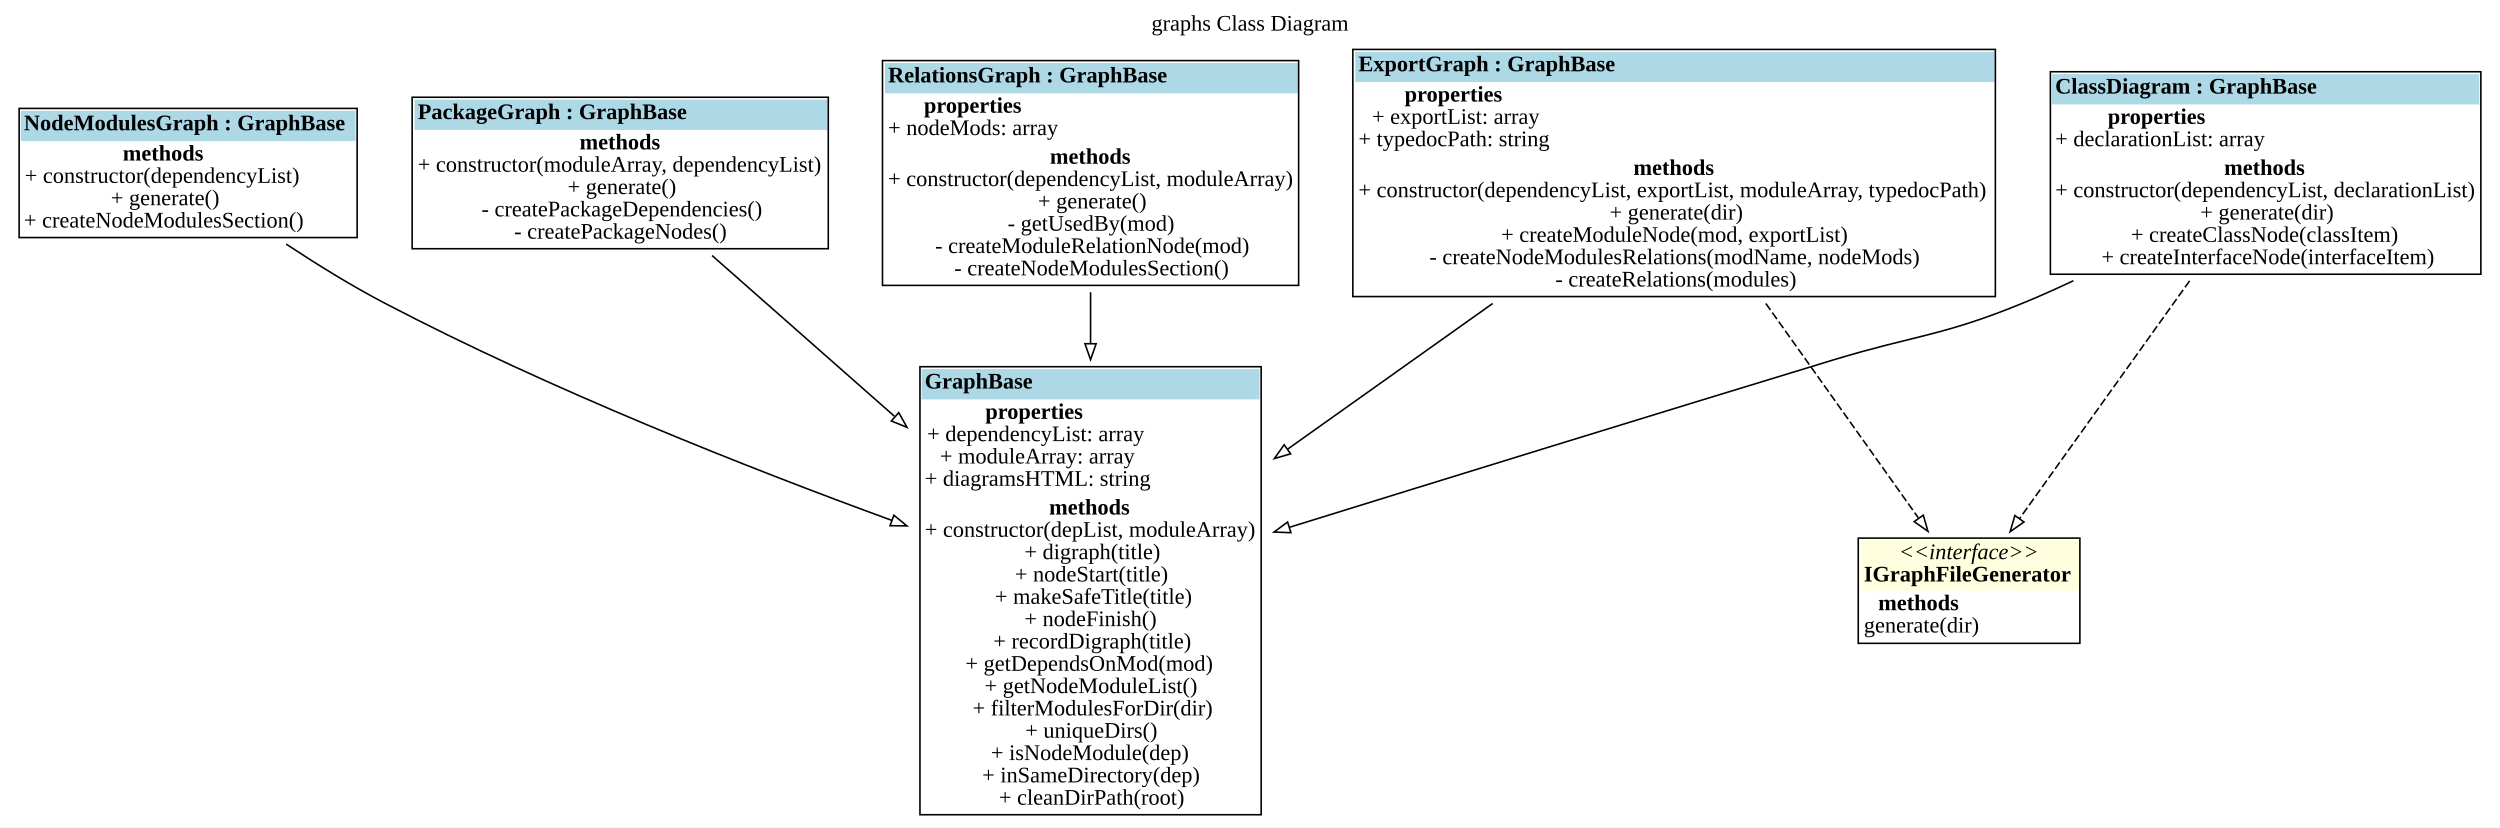
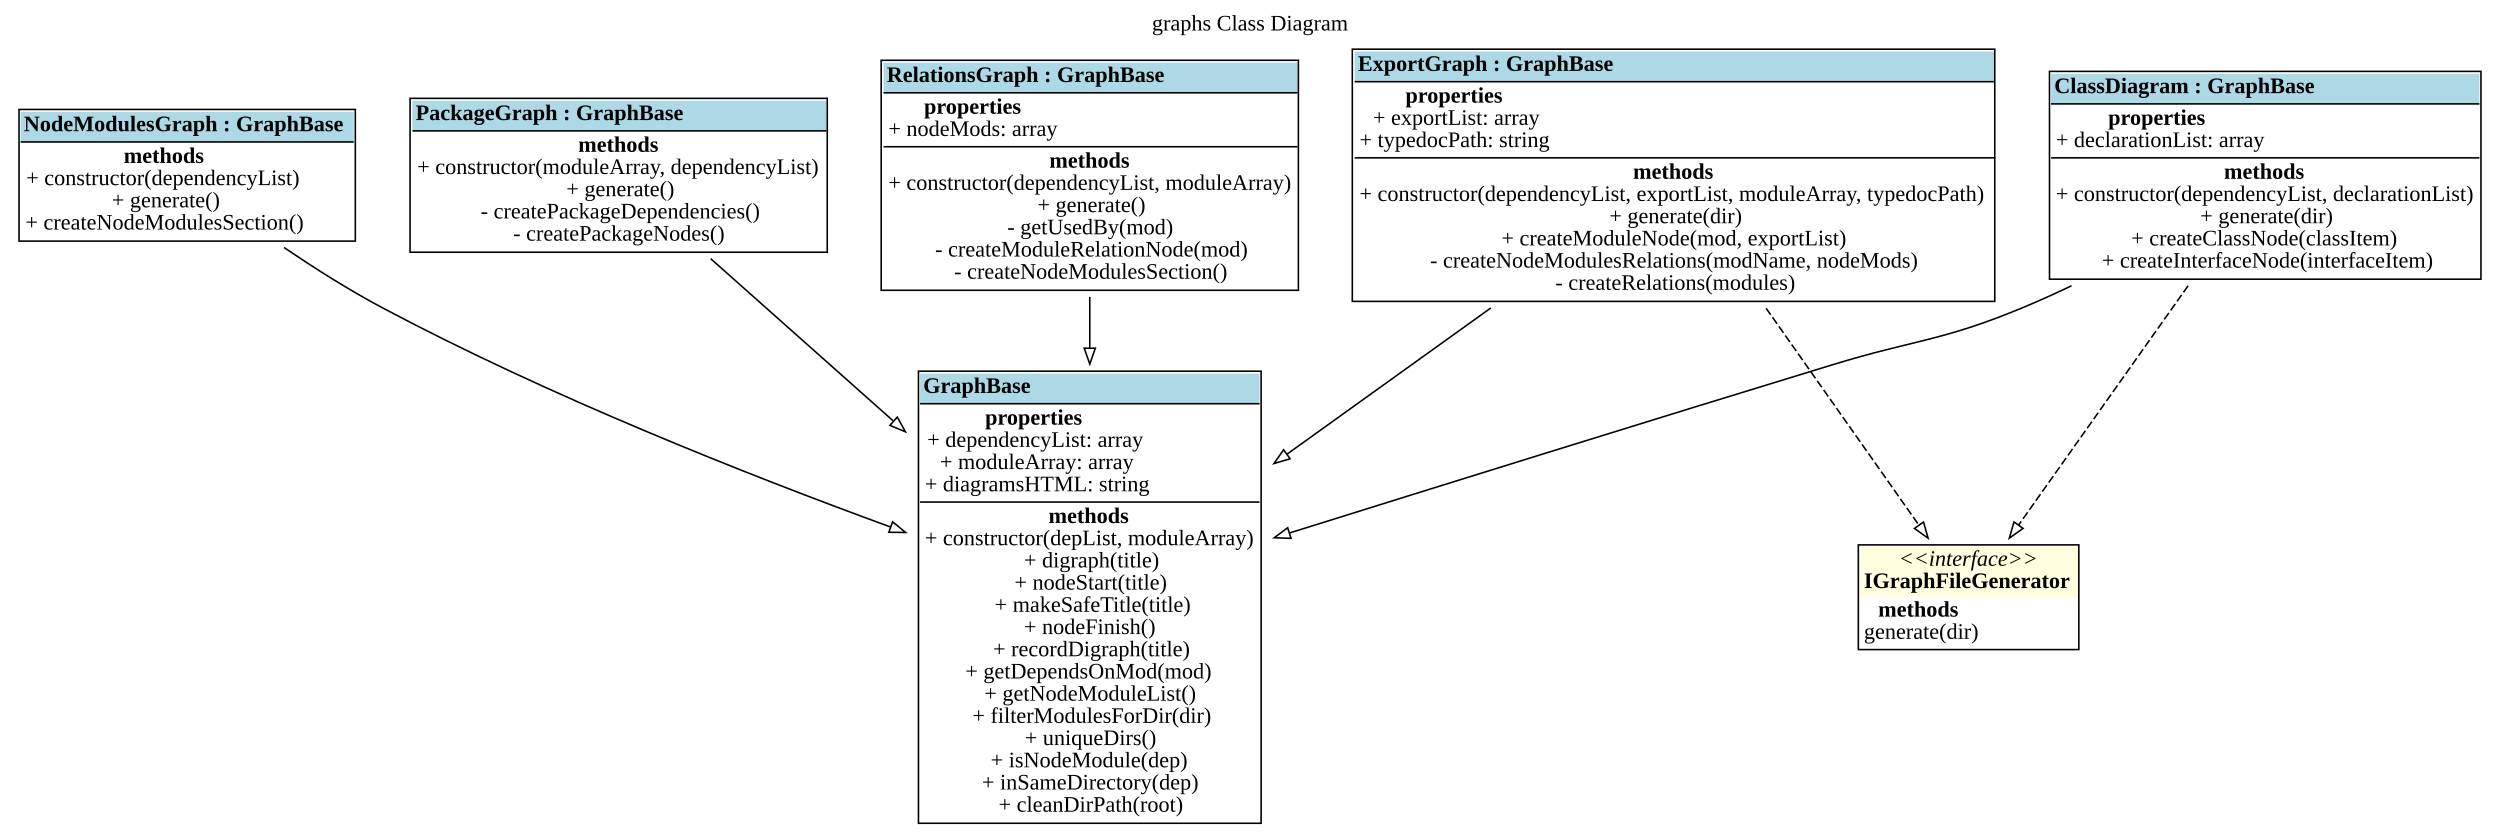
- <svg xmlns="http://www.w3.org/2000/svg" width="1568pt" height="519pt" viewBox="0.00 0.00 1568.00 519.00">
-   <g id="graph0" class="graph" transform="scale(1 1) rotate(0) translate(4 515)">
-     <polygon fill="white" stroke="transparent" points="-4,4 -4,-515 1564,-515 1564,4 -4,4" />
-     <text text-anchor="middle" x="780" y="-495.8" font-family="Times New Roman,serif" font-size="14.00">graphs Class Diagram</text>
+ <svg xmlns="http://www.w3.org/2000/svg" width="1576pt" height="527pt" viewBox="0.00 0.00 1576.00 527.00">
+   <g id="graph0" class="graph" transform="scale(1 1) rotate(0) translate(4 523)">
+     <polygon fill="white" stroke="transparent" points="-4,4 -4,-523 1572,-523 1572,4 -4,4" />
+     <text text-anchor="middle" x="784" y="-503.8" font-family="Times New Roman,serif" font-size="14.00">graphs Class Diagram</text>
    <g id="node1" class="node">
-       <polygon fill="lightblue" stroke="transparent" points="1283,-449.5 1283,-468.5 1551,-468.5 1551,-449.5 1283,-449.5" />
-       <text text-anchor="start" x="1285" y="-456.3" font-family="Times New Roman,serif" font-weight="bold" font-size="14.00">ClassDiagram : GraphBase</text>
-       <text text-anchor="start" x="1318" y="-437.3" font-family="Times New Roman,serif" font-weight="bold" font-size="14.00">properties</text>
-       <text text-anchor="start" x="1285" y="-423.3" font-family="Times New Roman,serif" font-size="14.00">+ declarationList: array</text>
-       <text text-anchor="start" x="1391" y="-405.3" font-family="Times New Roman,serif" font-weight="bold" font-size="14.00">methods</text>
-       <text text-anchor="start" x="1285" y="-391.3" font-family="Times New Roman,serif" font-size="14.00">+ constructor(dependencyList, declarationList)</text>
-       <text text-anchor="start" x="1376" y="-377.3" font-family="Times New Roman,serif" font-size="14.00">+ generate(dir)</text>
-       <text text-anchor="start" x="1332.5" y="-363.3" font-family="Times New Roman,serif" font-size="14.00">+ createClassNode(classItem)</text>
-       <text text-anchor="start" x="1314" y="-349.3" font-family="Times New Roman,serif" font-size="14.00">+ createInterfaceNode(interfaceItem)</text>
-       <polygon fill="none" stroke="black" points="1282,-343 1282,-470 1552,-470 1552,-343 1282,-343" />
+       <polygon fill="lightblue" stroke="transparent" points="1289,-457.5 1289,-476.5 1559,-476.5 1559,-457.5 1289,-457.5" />
+       <text text-anchor="start" x="1291" y="-464.3" font-family="Times New Roman,serif" font-weight="bold" font-size="14.00">ClassDiagram : GraphBase</text>
+       <polyline fill="none" stroke="black" points="1559,-457.5 1289,-457.5 " />
+       <text text-anchor="start" x="1325" y="-444.3" font-family="Times New Roman,serif" font-weight="bold" font-size="14.00">properties</text>
+       <text text-anchor="start" x="1292" y="-430.3" font-family="Times New Roman,serif" font-size="14.00">+ declarationList: array</text>
+       <polyline fill="none" stroke="black" points="1559,-423.5 1289,-423.5 " />
+       <text text-anchor="start" x="1398" y="-410.3" font-family="Times New Roman,serif" font-weight="bold" font-size="14.00">methods</text>
+       <text text-anchor="start" x="1292" y="-396.3" font-family="Times New Roman,serif" font-size="14.00">+ constructor(dependencyList, declarationList)</text>
+       <text text-anchor="start" x="1383" y="-382.3" font-family="Times New Roman,serif" font-size="14.00">+ generate(dir)</text>
+       <text text-anchor="start" x="1339.5" y="-368.3" font-family="Times New Roman,serif" font-size="14.00">+ createClassNode(classItem)</text>
+       <text text-anchor="start" x="1321" y="-354.3" font-family="Times New Roman,serif" font-size="14.00">+ createInterfaceNode(interfaceItem)</text>
+       <polygon fill="none" stroke="black" points="1288,-347 1288,-478 1560,-478 1560,-347 1288,-347" />
    </g>
    <g id="node2" class="node">
-       <polygon fill="lightblue" stroke="transparent" points="574,-264.5 574,-283.5 786,-283.5 786,-264.5 574,-264.5" />
-       <text text-anchor="start" x="576" y="-271.3" font-family="Times New Roman,serif" font-weight="bold" font-size="14.00">GraphBase</text>
-       <text text-anchor="start" x="614" y="-252.3" font-family="Times New Roman,serif" font-weight="bold" font-size="14.00">properties</text>
-       <text text-anchor="start" x="577.5" y="-238.3" font-family="Times New Roman,serif" font-size="14.00">+ dependencyList: array</text>
-       <text text-anchor="start" x="585.5" y="-224.3" font-family="Times New Roman,serif" font-size="14.00">+ moduleArray: array</text>
-       <text text-anchor="start" x="576" y="-210.3" font-family="Times New Roman,serif" font-size="14.00">+ diagramsHTML: string</text>
-       <text text-anchor="start" x="654" y="-192.3" font-family="Times New Roman,serif" font-weight="bold" font-size="14.00">methods</text>
-       <text text-anchor="start" x="576" y="-178.3" font-family="Times New Roman,serif" font-size="14.00">+ constructor(depList, moduleArray)</text>
-       <text text-anchor="start" x="638.5" y="-164.3" font-family="Times New Roman,serif" font-size="14.00">+ digraph(title)</text>
-       <text text-anchor="start" x="632.5" y="-150.3" font-family="Times New Roman,serif" font-size="14.00">+ nodeStart(title)</text>
-       <text text-anchor="start" x="620" y="-136.3" font-family="Times New Roman,serif" font-size="14.00">+ makeSafeTitle(title)</text>
-       <text text-anchor="start" x="638.5" y="-122.3" font-family="Times New Roman,serif" font-size="14.00">+ nodeFinish()</text>
-       <text text-anchor="start" x="619" y="-108.3" font-family="Times New Roman,serif" font-size="14.00">+ recordDigraph(title)</text>
-       <text text-anchor="start" x="601.5" y="-94.3" font-family="Times New Roman,serif" font-size="14.00">+ getDependsOnMod(mod)</text>
-       <text text-anchor="start" x="613.5" y="-80.3" font-family="Times New Roman,serif" font-size="14.00">+ getNodeModuleList()</text>
-       <text text-anchor="start" x="606" y="-66.3" font-family="Times New Roman,serif" font-size="14.00">+ filterModulesForDir(dir)</text>
-       <text text-anchor="start" x="639" y="-52.3" font-family="Times New Roman,serif" font-size="14.00">+ uniqueDirs()</text>
-       <text text-anchor="start" x="617.5" y="-38.3" font-family="Times New Roman,serif" font-size="14.00">+ isNodeModule(dep)</text>
-       <text text-anchor="start" x="612" y="-24.3" font-family="Times New Roman,serif" font-size="14.00">+ inSameDirectory(dep)</text>
-       <text text-anchor="start" x="622.5" y="-10.3" font-family="Times New Roman,serif" font-size="14.00">+ cleanDirPath(root)</text>
-       <polygon fill="none" stroke="black" points="573,-4 573,-285 787,-285 787,-4 573,-4" />
+       <polygon fill="lightblue" stroke="transparent" points="576,-268.5 576,-287.5 790,-287.5 790,-268.5 576,-268.5" />
+       <text text-anchor="start" x="578" y="-275.3" font-family="Times New Roman,serif" font-weight="bold" font-size="14.00">GraphBase</text>
+       <polyline fill="none" stroke="black" points="790,-268.5 576,-268.5 " />
+       <text text-anchor="start" x="617" y="-255.3" font-family="Times New Roman,serif" font-weight="bold" font-size="14.00">properties</text>
+       <text text-anchor="start" x="580.5" y="-241.3" font-family="Times New Roman,serif" font-size="14.00">+ dependencyList: array</text>
+       <text text-anchor="start" x="588.5" y="-227.3" font-family="Times New Roman,serif" font-size="14.00">+ moduleArray: array</text>
+       <text text-anchor="start" x="579" y="-213.3" font-family="Times New Roman,serif" font-size="14.00">+ diagramsHTML: string</text>
+       <polyline fill="none" stroke="black" points="790,-206.5 576,-206.5 " />
+       <text text-anchor="start" x="657" y="-193.3" font-family="Times New Roman,serif" font-weight="bold" font-size="14.00">methods</text>
+       <text text-anchor="start" x="579" y="-179.3" font-family="Times New Roman,serif" font-size="14.00">+ constructor(depList, moduleArray)</text>
+       <text text-anchor="start" x="641.5" y="-165.3" font-family="Times New Roman,serif" font-size="14.00">+ digraph(title)</text>
+       <text text-anchor="start" x="635.5" y="-151.3" font-family="Times New Roman,serif" font-size="14.00">+ nodeStart(title)</text>
+       <text text-anchor="start" x="623" y="-137.3" font-family="Times New Roman,serif" font-size="14.00">+ makeSafeTitle(title)</text>
+       <text text-anchor="start" x="641.5" y="-123.3" font-family="Times New Roman,serif" font-size="14.00">+ nodeFinish()</text>
+       <text text-anchor="start" x="622" y="-109.3" font-family="Times New Roman,serif" font-size="14.00">+ recordDigraph(title)</text>
+       <text text-anchor="start" x="604.5" y="-95.3" font-family="Times New Roman,serif" font-size="14.00">+ getDependsOnMod(mod)</text>
+       <text text-anchor="start" x="616.5" y="-81.3" font-family="Times New Roman,serif" font-size="14.00">+ getNodeModuleList()</text>
+       <text text-anchor="start" x="609" y="-67.3" font-family="Times New Roman,serif" font-size="14.00">+ filterModulesForDir(dir)</text>
+       <text text-anchor="start" x="642" y="-53.3" font-family="Times New Roman,serif" font-size="14.00">+ uniqueDirs()</text>
+       <text text-anchor="start" x="620.5" y="-39.3" font-family="Times New Roman,serif" font-size="14.00">+ isNodeModule(dep)</text>
+       <text text-anchor="start" x="615" y="-25.3" font-family="Times New Roman,serif" font-size="14.00">+ inSameDirectory(dep)</text>
+       <text text-anchor="start" x="625.5" y="-11.3" font-family="Times New Roman,serif" font-size="14.00">+ cleanDirPath(root)</text>
+       <polygon fill="none" stroke="black" points="575,-4 575,-289 791,-289 791,-4 575,-4" />
    </g>
    <g id="edge1" class="edge">
-       <path fill="none" stroke="black" d="M1296.47,-338.96C1285.95,-333.98 1275.36,-329.25 1265,-325 1213.48,-303.87 1198.27,-305.21 1145,-289 1029.66,-253.9 898.42,-213.35 804.85,-184.32" />
-       <polygon fill="none" stroke="black" points="805.65,-180.9 795.06,-181.28 803.57,-187.59 805.65,-180.9" />
+       <path fill="none" stroke="black" d="M1301.89,-342.86C1291.56,-337.91 1281.18,-333.22 1271,-329 1219.56,-307.68 1204.25,-309.27 1151,-293 1034.96,-257.56 902.98,-216.45 808.82,-186.99" />
+       <polygon fill="none" stroke="black" points="809.85,-183.64 799.26,-184 807.76,-190.32 809.85,-183.64" />
    </g>
    <g id="node3" class="node">
-       <polygon fill="lightyellow" stroke="transparent" points="1163,-144.5 1163,-176.5 1300,-176.5 1300,-144.5 1163,-144.5" />
-       <text text-anchor="start" x="1187" y="-164.3" font-family="Times New Roman,serif" font-style="italic" font-size="14.00">&lt;&lt;interface&gt;&gt;</text>
-       <text text-anchor="start" x="1165" y="-150.3" font-family="Times New Roman,serif" font-weight="bold" font-size="14.00">IGraphFileGenerator</text>
-       <text text-anchor="start" x="1174" y="-132.3" font-family="Times New Roman,serif" font-weight="bold" font-size="14.00">methods</text>
-       <text text-anchor="start" x="1165" y="-118.3" font-family="Times New Roman,serif" font-size="14.00">generate(dir)</text>
-       <polygon fill="none" stroke="black" points="1161.5,-111.5 1161.5,-177.5 1300.5,-177.5 1300.5,-111.5 1161.5,-111.5" />
+       <polygon fill="lightyellow" stroke="transparent" points="1169,-146.5 1169,-178.5 1306,-178.5 1306,-146.5 1169,-146.5" />
+       <text text-anchor="start" x="1193" y="-166.3" font-family="Times New Roman,serif" font-style="italic" font-size="14.00">&lt;&lt;interface&gt;&gt;</text>
+       <text text-anchor="start" x="1171" y="-152.3" font-family="Times New Roman,serif" font-weight="bold" font-size="14.00">IGraphFileGenerator</text>
+       <text text-anchor="start" x="1180" y="-134.3" font-family="Times New Roman,serif" font-weight="bold" font-size="14.00">methods</text>
+       <text text-anchor="start" x="1171" y="-120.3" font-family="Times New Roman,serif" font-size="14.00">generate(dir)</text>
+       <polygon fill="none" stroke="black" points="1167.5,-113.5 1167.5,-179.5 1306.5,-179.5 1306.5,-113.5 1167.5,-113.5" />
    </g>
    <g id="edge2" class="edge">
-       <path fill="none" stroke="black" stroke-dasharray="5,2" d="M1369.34,-338.88C1335.81,-292.01 1291.86,-230.58 1262.59,-189.66" />
-       <polygon fill="none" stroke="black" points="1265.43,-187.61 1256.76,-181.51 1259.73,-191.68 1265.43,-187.61" />
+       <path fill="none" stroke="black" stroke-dasharray="5,2" d="M1375.36,-342.83C1341.64,-295.23 1297.73,-233.24 1268.52,-191.99" />
+       <polygon fill="none" stroke="black" points="1271.33,-189.91 1262.69,-183.77 1265.62,-193.96 1271.33,-189.91" />
    </g>
    <g id="node4" class="node">
-       <polygon fill="lightblue" stroke="transparent" points="846,-463.5 846,-482.5 1247,-482.5 1247,-463.5 846,-463.5" />
-       <text text-anchor="start" x="848" y="-470.3" font-family="Times New Roman,serif" font-weight="bold" font-size="14.00">ExportGraph : GraphBase</text>
-       <text text-anchor="start" x="877" y="-451.3" font-family="Times New Roman,serif" font-weight="bold" font-size="14.00">properties</text>
-       <text text-anchor="start" x="856.5" y="-437.3" font-family="Times New Roman,serif" font-size="14.00">+ exportList: array</text>
-       <text text-anchor="start" x="848" y="-423.3" font-family="Times New Roman,serif" font-size="14.00">+ typedocPath: string</text>
-       <text text-anchor="start" x="1020.5" y="-405.3" font-family="Times New Roman,serif" font-weight="bold" font-size="14.00">methods</text>
-       <text text-anchor="start" x="848" y="-391.3" font-family="Times New Roman,serif" font-size="14.00">+ constructor(dependencyList, exportList, moduleArray, typedocPath)</text>
-       <text text-anchor="start" x="1005.5" y="-377.3" font-family="Times New Roman,serif" font-size="14.00">+ generate(dir)</text>
-       <text text-anchor="start" x="937.5" y="-363.3" font-family="Times New Roman,serif" font-size="14.00">+ createModuleNode(mod, exportList)</text>
-       <text text-anchor="start" x="892.5" y="-349.3" font-family="Times New Roman,serif" font-size="14.00">- createNodeModulesRelations(modName, nodeMods)</text>
-       <text text-anchor="start" x="971.5" y="-335.3" font-family="Times New Roman,serif" font-size="14.00">- createRelations(modules)</text>
-       <polygon fill="none" stroke="black" points="844.5,-329 844.5,-484 1247.5,-484 1247.5,-329 844.5,-329" />
+       <polygon fill="lightblue" stroke="transparent" points="850,-471.5 850,-490.5 1253,-490.5 1253,-471.5 850,-471.5" />
+       <text text-anchor="start" x="852" y="-478.3" font-family="Times New Roman,serif" font-weight="bold" font-size="14.00">ExportGraph : GraphBase</text>
+       <polyline fill="none" stroke="black" points="1253,-471.5 850,-471.5 " />
+       <text text-anchor="start" x="882" y="-458.3" font-family="Times New Roman,serif" font-weight="bold" font-size="14.00">properties</text>
+       <text text-anchor="start" x="861.5" y="-444.3" font-family="Times New Roman,serif" font-size="14.00">+ exportList: array</text>
+       <text text-anchor="start" x="853" y="-430.3" font-family="Times New Roman,serif" font-size="14.00">+ typedocPath: string</text>
+       <polyline fill="none" stroke="black" points="1253,-423.5 850,-423.5 " />
+       <text text-anchor="start" x="1025.5" y="-410.3" font-family="Times New Roman,serif" font-weight="bold" font-size="14.00">methods</text>
+       <text text-anchor="start" x="853" y="-396.3" font-family="Times New Roman,serif" font-size="14.00">+ constructor(dependencyList, exportList, moduleArray, typedocPath)</text>
+       <text text-anchor="start" x="1010.5" y="-382.3" font-family="Times New Roman,serif" font-size="14.00">+ generate(dir)</text>
+       <text text-anchor="start" x="942.5" y="-368.3" font-family="Times New Roman,serif" font-size="14.00">+ createModuleNode(mod, exportList)</text>
+       <text text-anchor="start" x="897.5" y="-354.3" font-family="Times New Roman,serif" font-size="14.00">- createNodeModulesRelations(modName, nodeMods)</text>
+       <text text-anchor="start" x="976.5" y="-340.3" font-family="Times New Roman,serif" font-size="14.00">- createRelations(modules)</text>
+       <polygon fill="none" stroke="black" points="848.5,-333 848.5,-492 1253.5,-492 1253.5,-333 848.5,-333" />
    </g>
    <g id="edge3" class="edge">
-       <path fill="none" stroke="black" d="M932.2,-324.66C891.38,-295.66 845.17,-262.83 803.56,-233.28" />
-       <polygon fill="none" stroke="black" points="805.48,-230.35 795.3,-227.41 801.43,-236.05 805.48,-230.35" />
+       <path fill="none" stroke="black" d="M935.82,-328.87C895.01,-299.59 848.91,-266.52 807.36,-236.72" />
+       <polygon fill="none" stroke="black" points="809.28,-233.79 799.12,-230.8 805.2,-239.47 809.28,-233.79" />
    </g>
    <g id="edge4" class="edge">
-       <path fill="none" stroke="black" stroke-dasharray="5,2" d="M1103.52,-324.66C1135.04,-280.36 1172.92,-227.13 1199.15,-190.26" />
-       <polygon fill="none" stroke="black" points="1202.28,-191.9 1205.23,-181.72 1196.58,-187.84 1202.28,-191.9" />
+       <path fill="none" stroke="black" stroke-dasharray="5,2" d="M1109.34,-328.69C1141.1,-283.62 1179.15,-229.61 1205.4,-192.35" />
+       <polygon fill="none" stroke="black" points="1208.58,-193.91 1211.48,-183.72 1202.86,-189.88 1208.58,-193.91" />
    </g>
    <g id="node5" class="node">
-       <polygon fill="lightblue" stroke="transparent" points="9,-426.5 9,-445.5 219,-445.5 219,-426.5 9,-426.5" />
-       <text text-anchor="start" x="11" y="-433.3" font-family="Times New Roman,serif" font-weight="bold" font-size="14.00">NodeModulesGraph : GraphBase</text>
-       <text text-anchor="start" x="73" y="-414.3" font-family="Times New Roman,serif" font-weight="bold" font-size="14.00">methods</text>
-       <text text-anchor="start" x="11.5" y="-400.3" font-family="Times New Roman,serif" font-size="14.00">+ constructor(dependencyList)</text>
-       <text text-anchor="start" x="65.5" y="-386.3" font-family="Times New Roman,serif" font-size="14.00">+ generate()</text>
-       <text text-anchor="start" x="11" y="-372.3" font-family="Times New Roman,serif" font-size="14.00">+ createNodeModulesSection()</text>
-       <polygon fill="none" stroke="black" points="8,-366 8,-447 220,-447 220,-366 8,-366" />
+       <polygon fill="lightblue" stroke="transparent" points="9,-433.5 9,-452.5 219,-452.5 219,-433.5 9,-433.5" />
+       <text text-anchor="start" x="11" y="-440.3" font-family="Times New Roman,serif" font-weight="bold" font-size="14.00">NodeModulesGraph : GraphBase</text>
+       <polyline fill="none" stroke="black" points="219,-433.5 9,-433.5 " />
+       <text text-anchor="start" x="74" y="-420.3" font-family="Times New Roman,serif" font-weight="bold" font-size="14.00">methods</text>
+       <text text-anchor="start" x="12.5" y="-406.3" font-family="Times New Roman,serif" font-size="14.00">+ constructor(dependencyList)</text>
+       <text text-anchor="start" x="66.5" y="-392.3" font-family="Times New Roman,serif" font-size="14.00">+ generate()</text>
+       <text text-anchor="start" x="12" y="-378.3" font-family="Times New Roman,serif" font-size="14.00">+ createNodeModulesSection()</text>
+       <polygon fill="none" stroke="black" points="8,-371 8,-454 220,-454 220,-371 8,-371" />
    </g>
    <g id="edge5" class="edge">
-       <path fill="none" stroke="black" d="M175.47,-361.92C194.7,-349.2 216.31,-335.83 237,-325 340.85,-270.64 464.96,-221.62 555.37,-188.6" />
-       <polygon fill="none" stroke="black" points="556.64,-191.86 564.84,-185.15 554.24,-185.28 556.64,-191.86" />
+       <path fill="none" stroke="black" d="M175.04,-366.98C194.35,-353.88 216.11,-340.1 237,-329 341.26,-273.57 466.25,-224.05 557.35,-190.8" />
+       <polygon fill="none" stroke="black" points="558.69,-194.03 566.89,-187.33 556.3,-187.46 558.69,-194.03" />
    </g>
    <g id="node6" class="node">
-       <polygon fill="lightblue" stroke="transparent" points="256,-433.5 256,-452.5 515,-452.5 515,-433.5 256,-433.5" />
-       <text text-anchor="start" x="258" y="-440.3" font-family="Times New Roman,serif" font-weight="bold" font-size="14.00">PackageGraph : GraphBase</text>
-       <text text-anchor="start" x="359.5" y="-421.3" font-family="Times New Roman,serif" font-weight="bold" font-size="14.00">methods</text>
-       <text text-anchor="start" x="258" y="-407.3" font-family="Times New Roman,serif" font-size="14.00">+ constructor(moduleArray, dependencyList)</text>
-       <text text-anchor="start" x="352" y="-393.3" font-family="Times New Roman,serif" font-size="14.00">+ generate()</text>
-       <text text-anchor="start" x="298" y="-379.3" font-family="Times New Roman,serif" font-size="14.00">- createPackageDependencies()</text>
-       <text text-anchor="start" x="318.5" y="-365.3" font-family="Times New Roman,serif" font-size="14.00">- createPackageNodes()</text>
-       <polygon fill="none" stroke="black" points="254.5,-359 254.5,-454 515.5,-454 515.5,-359 254.5,-359" />
+       <polygon fill="lightblue" stroke="transparent" points="256,-440.5 256,-459.5 517,-459.5 517,-440.5 256,-440.5" />
+       <text text-anchor="start" x="258" y="-447.3" font-family="Times New Roman,serif" font-weight="bold" font-size="14.00">PackageGraph : GraphBase</text>
+       <polyline fill="none" stroke="black" points="517,-440.5 256,-440.5 " />
+       <text text-anchor="start" x="360.5" y="-427.3" font-family="Times New Roman,serif" font-weight="bold" font-size="14.00">methods</text>
+       <text text-anchor="start" x="259" y="-413.3" font-family="Times New Roman,serif" font-size="14.00">+ constructor(moduleArray, dependencyList)</text>
+       <text text-anchor="start" x="353" y="-399.3" font-family="Times New Roman,serif" font-size="14.00">+ generate()</text>
+       <text text-anchor="start" x="299" y="-385.3" font-family="Times New Roman,serif" font-size="14.00">- createPackageDependencies()</text>
+       <text text-anchor="start" x="319.5" y="-371.3" font-family="Times New Roman,serif" font-size="14.00">- createPackageNodes()</text>
+       <polygon fill="none" stroke="black" points="254.5,-364 254.5,-461 517.5,-461 517.5,-364 254.5,-364" />
    </g>
    <g id="edge6" class="edge">
-       <path fill="none" stroke="black" d="M442.58,-354.75C475.2,-326 517.3,-288.89 556.98,-253.93" />
-       <polygon fill="none" stroke="black" points="559.69,-256.2 564.88,-246.96 555.06,-250.95 559.69,-256.2" />
+       <path fill="none" stroke="black" d="M443.97,-359.97C476.73,-330.85 519,-293.28 558.86,-257.85" />
+       <polygon fill="none" stroke="black" points="561.64,-260.06 566.79,-250.8 556.99,-254.82 561.64,-260.06" />
    </g>
    <g id="node7" class="node">
-       <polygon fill="lightblue" stroke="transparent" points="551,-456.5 551,-475.5 810,-475.5 810,-456.5 551,-456.5" />
-       <text text-anchor="start" x="553" y="-463.3" font-family="Times New Roman,serif" font-weight="bold" font-size="14.00">RelationsGraph : GraphBase</text>
-       <text text-anchor="start" x="575.5" y="-444.3" font-family="Times New Roman,serif" font-weight="bold" font-size="14.00">properties</text>
-       <text text-anchor="start" x="553" y="-430.3" font-family="Times New Roman,serif" font-size="14.00">+ nodeMods: array</text>
-       <text text-anchor="start" x="654.5" y="-412.3" font-family="Times New Roman,serif" font-weight="bold" font-size="14.00">methods</text>
-       <text text-anchor="start" x="553" y="-398.3" font-family="Times New Roman,serif" font-size="14.00">+ constructor(dependencyList, moduleArray)</text>
-       <text text-anchor="start" x="647" y="-384.3" font-family="Times New Roman,serif" font-size="14.00">+ generate()</text>
-       <text text-anchor="start" x="628" y="-370.3" font-family="Times New Roman,serif" font-size="14.00">- getUsedBy(mod)</text>
-       <text text-anchor="start" x="582.5" y="-356.3" font-family="Times New Roman,serif" font-size="14.00">- createModuleRelationNode(mod)</text>
-       <text text-anchor="start" x="594.5" y="-342.3" font-family="Times New Roman,serif" font-size="14.00">- createNodeModulesSection()</text>
-       <polygon fill="none" stroke="black" points="549.5,-336 549.5,-477 810.5,-477 810.5,-336 549.5,-336" />
+       <polygon fill="lightblue" stroke="transparent" points="553,-464.5 553,-483.5 814,-483.5 814,-464.5 553,-464.5" />
+       <text text-anchor="start" x="555" y="-471.3" font-family="Times New Roman,serif" font-weight="bold" font-size="14.00">RelationsGraph : GraphBase</text>
+       <polyline fill="none" stroke="black" points="814,-464.5 553,-464.5 " />
+       <text text-anchor="start" x="578.5" y="-451.3" font-family="Times New Roman,serif" font-weight="bold" font-size="14.00">properties</text>
+       <text text-anchor="start" x="556" y="-437.3" font-family="Times New Roman,serif" font-size="14.00">+ nodeMods: array</text>
+       <polyline fill="none" stroke="black" points="814,-430.5 553,-430.5 " />
+       <text text-anchor="start" x="657.5" y="-417.3" font-family="Times New Roman,serif" font-weight="bold" font-size="14.00">methods</text>
+       <text text-anchor="start" x="556" y="-403.3" font-family="Times New Roman,serif" font-size="14.00">+ constructor(dependencyList, moduleArray)</text>
+       <text text-anchor="start" x="650" y="-389.3" font-family="Times New Roman,serif" font-size="14.00">+ generate()</text>
+       <text text-anchor="start" x="631" y="-375.3" font-family="Times New Roman,serif" font-size="14.00">- getUsedBy(mod)</text>
+       <text text-anchor="start" x="585.5" y="-361.3" font-family="Times New Roman,serif" font-size="14.00">- createModuleRelationNode(mod)</text>
+       <text text-anchor="start" x="597.5" y="-347.3" font-family="Times New Roman,serif" font-size="14.00">- createNodeModulesSection()</text>
+       <polygon fill="none" stroke="black" points="551.5,-340 551.5,-485 814.5,-485 814.5,-340 551.5,-340" />
    </g>
    <g id="edge7" class="edge">
-       <path fill="none" stroke="black" d="M680,-331.69C680,-321.46 680,-310.65 680,-299.61" />
-       <polygon fill="none" stroke="black" points="683.5,-299.41 680,-289.41 676.5,-299.41 683.5,-299.41" />
+       <path fill="none" stroke="black" d="M683,-335.85C683,-325.58 683,-314.76 683,-303.7" />
+       <polygon fill="none" stroke="black" points="686.5,-303.48 683,-293.48 679.5,-303.48 686.5,-303.48" />
    </g>
  </g>
</svg>
